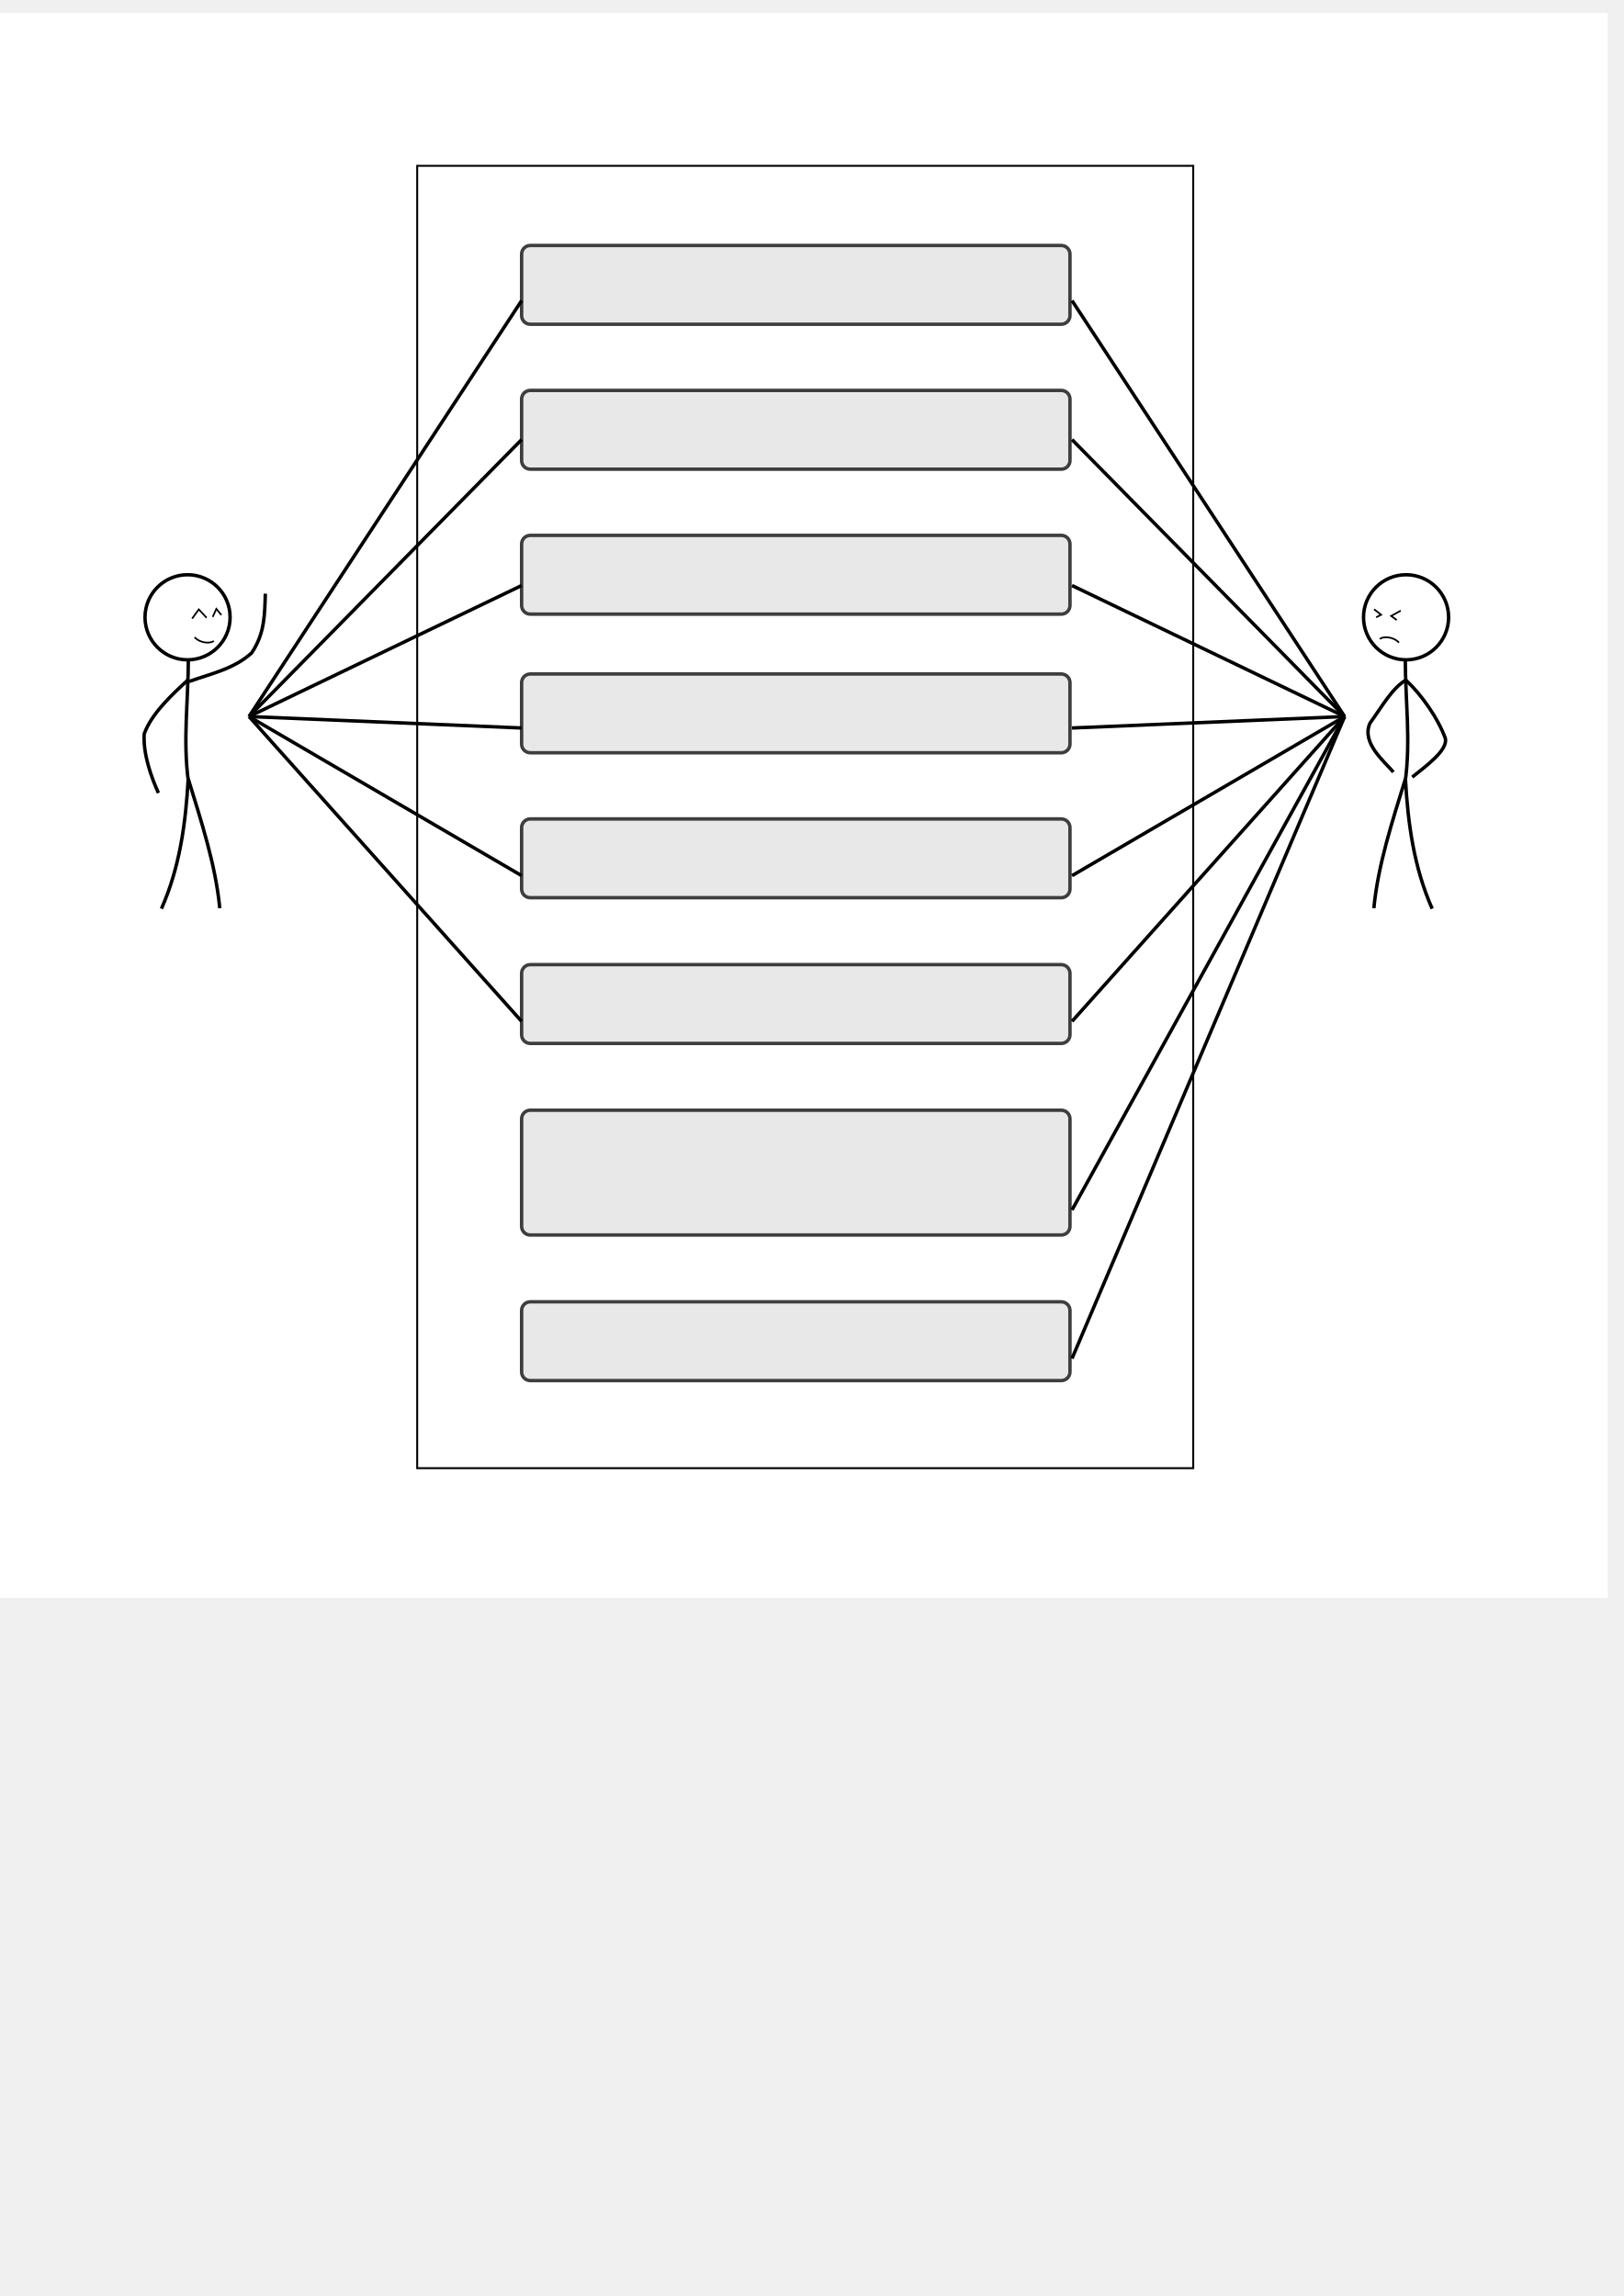
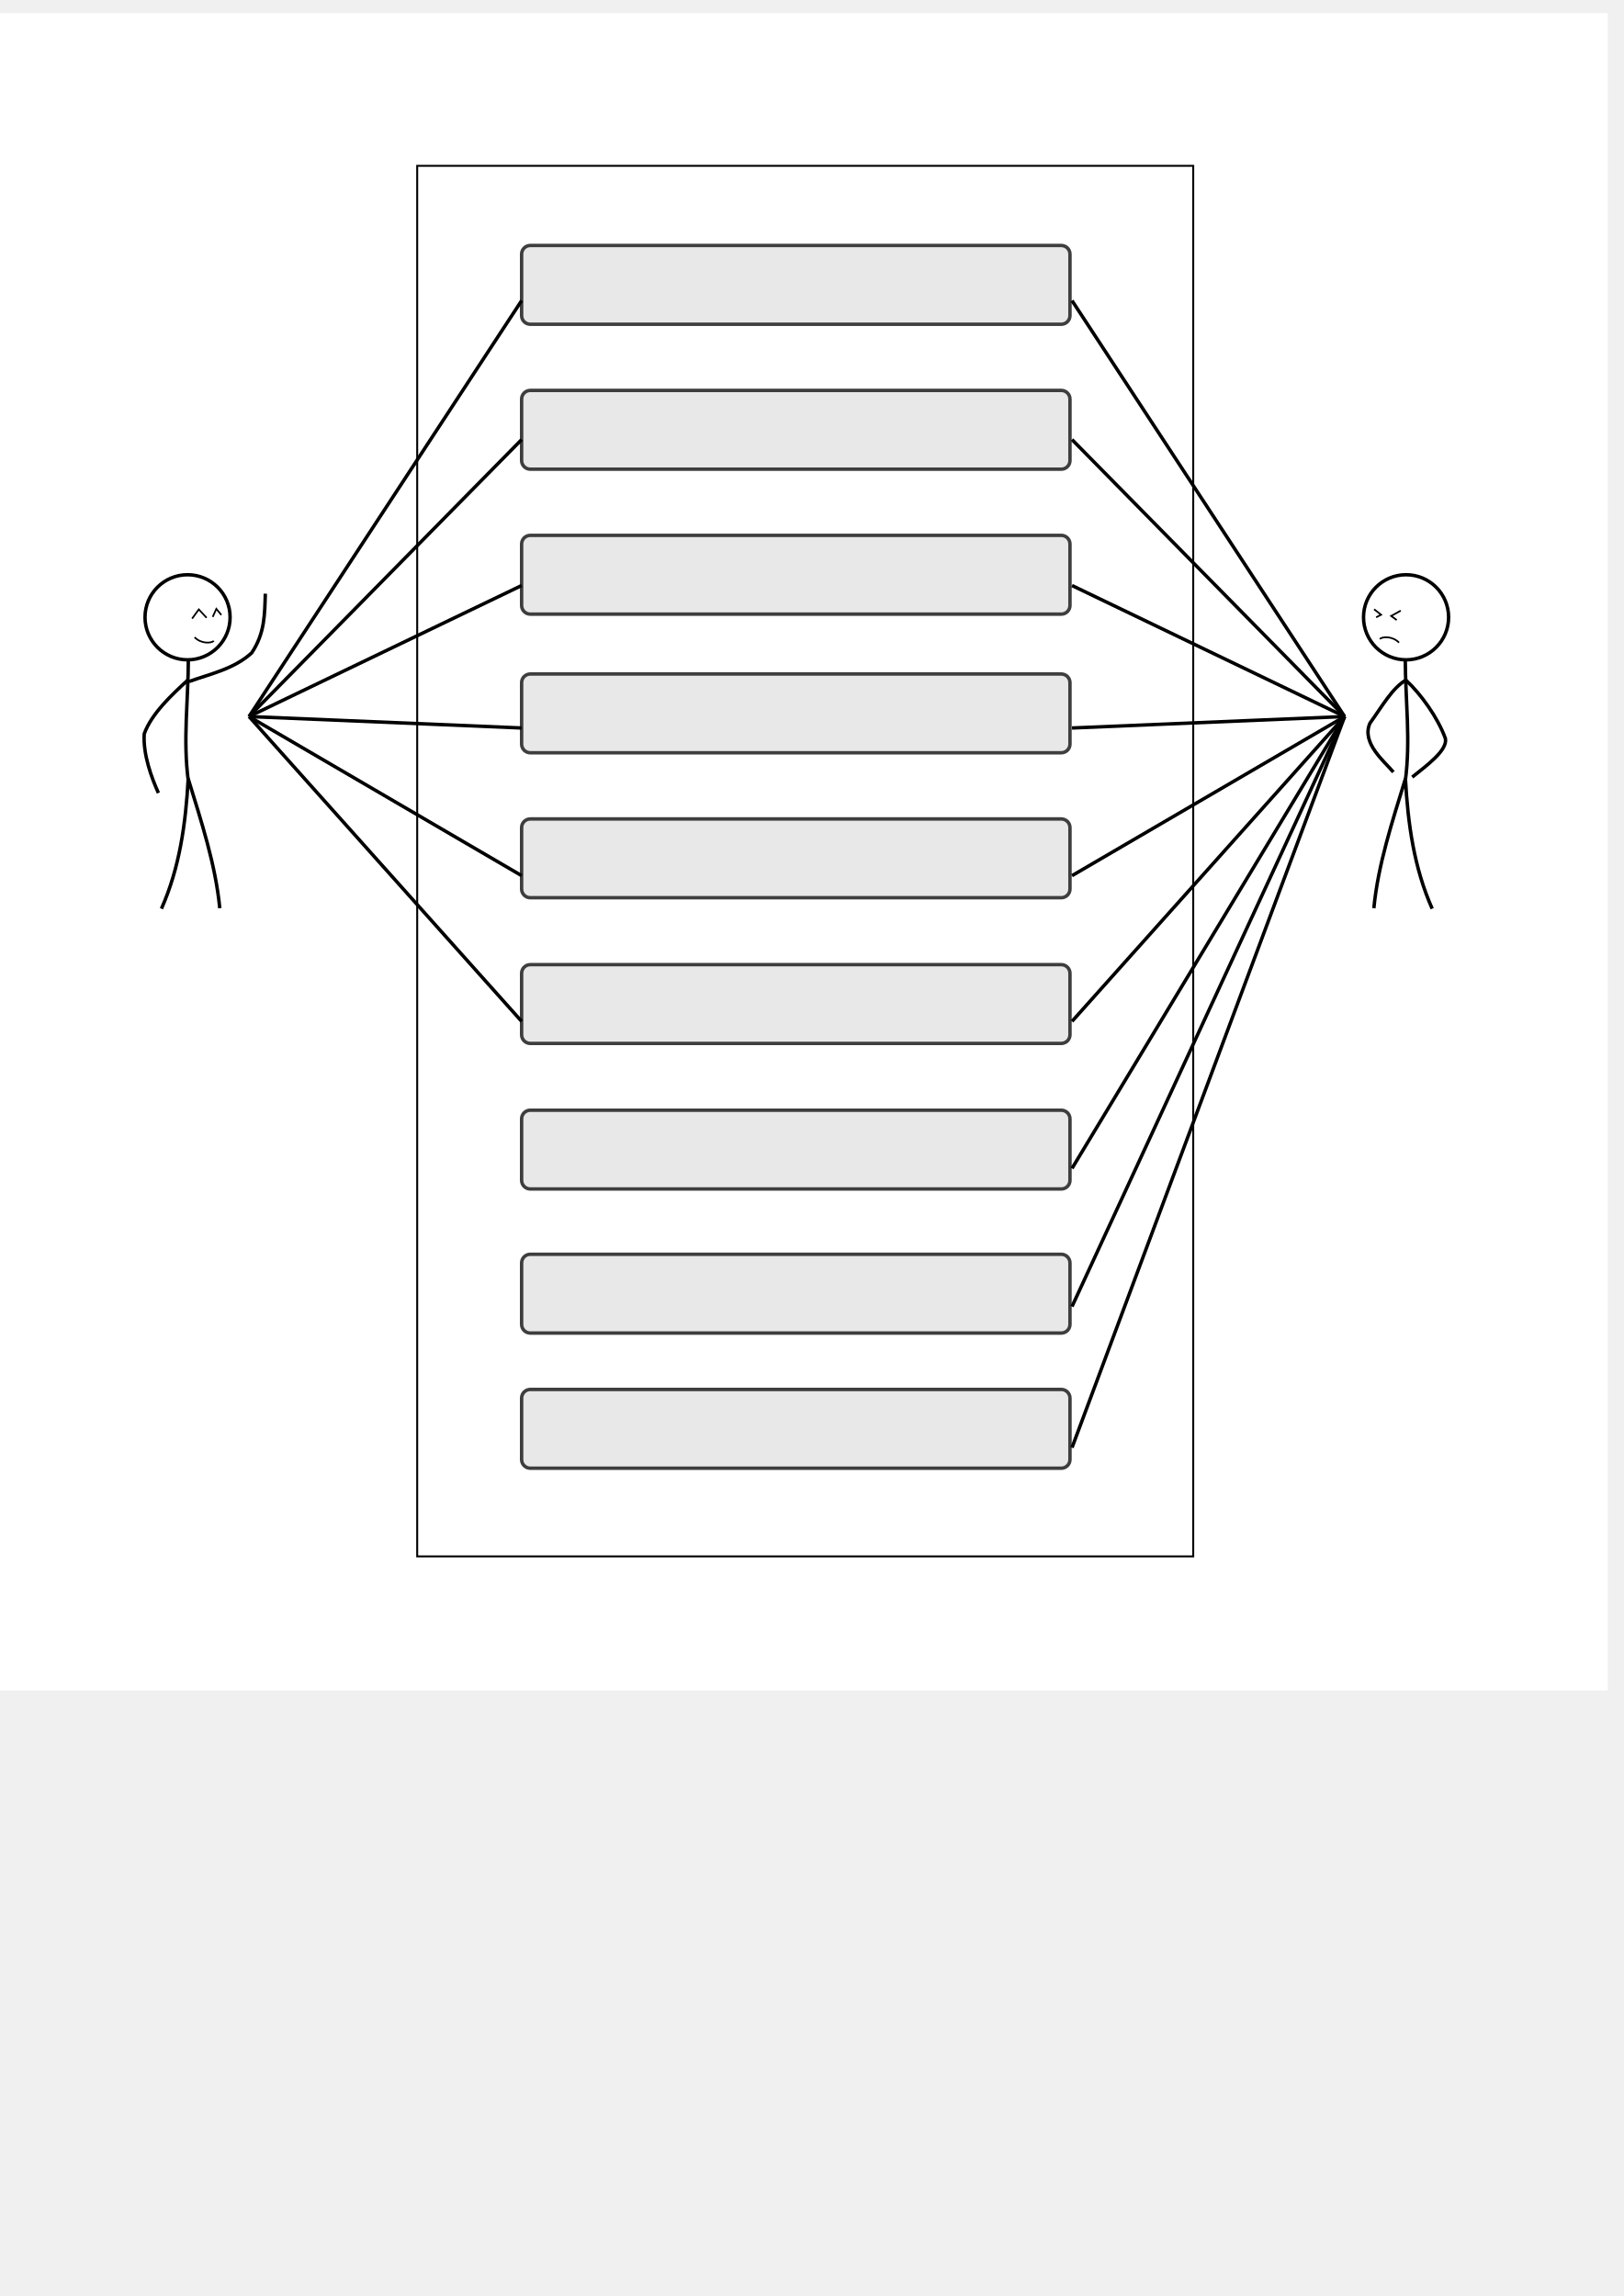
<svg xmlns="http://www.w3.org/2000/svg" width="744.094" height="1052.362" id="svg2" version="1.1">
  <defs id="defs4" />
  <g id="layer1">
-     <rect style="color:#000000;fill:#ffffff;fill-opacity:1;stroke:none;stroke-width:2;marker:none;visibility:visible;display:inline;overflow:visible;enable-background:accumulate" id="rect3965" width="740" height="726.456" x="-3.203" y="5.967" />
+     <rect style="color:#000000;fill:#ffffff;fill-opacity:1;stroke:none;stroke-width:2;marker:none;visibility:visible;display:inline;overflow:visible;enable-background:accumulate" id="rect3965" width="740" height="768.818" x="-3.203" y="5.967" />
    <flowRoot xml:space="preserve" id="flowRoot2985" style="font-size:24px;font-style:normal;font-variant:normal;font-weight:normal;font-stretch:normal;line-height:125%;letter-spacing:0px;word-spacing:0px;fill:#000000;fill-opacity:1;stroke:none;font-family:Boycott;-inkscape-font-specification:Boycott" transform="matrix(0.7148566,0,0,0.714847,109.4789,40.45649)">
      <flowRegion id="flowRegion2987">
        <rect id="rect2989" width="440" height="194.286" x="-75.714" y="535.219" />
      </flowRegion>
      <flowPara id="flowPara2991" style="font-style:normal;font-variant:normal;font-weight:normal;font-stretch:normal;font-family:Arial;-inkscape-font-specification:Arial">Käyttäjä</flowPara>
    </flowRoot>
    <path style="color:#000000;fill:none;stroke:#000000;stroke-width:2.205;stroke-miterlimit:4;stroke-opacity:1;stroke-dasharray:none;marker:none;visibility:visible;display:inline;overflow:visible;enable-background:accumulate" id="path2993" d="m 92.934,339.194 a 27.274,27.274 0 1 1 -54.548,0 27.274,27.274 0 1 1 54.548,0 z" transform="matrix(0.7148566,0,0,0.714847,39.01445,40.45649)" />
    <path style="fill:none;stroke:#000000;stroke-width:1.577;stroke-linecap:butt;stroke-linejoin:miter;stroke-miterlimit:4;stroke-opacity:1;stroke-dasharray:none" d="m 86.313,302.064 c -0.019,18.656 -2.536,37.312 0,55.969" id="path3763" />
    <path style="fill:none;stroke:#000000;stroke-width:1.577;stroke-linecap:butt;stroke-linejoin:miter;stroke-miterlimit:4;stroke-opacity:1;stroke-dasharray:none" d="m 72.593,363.443 c -3.119,-6.878 -7.115,-17.734 -6.499,-27.079 3.409,-9.468 12.966,-18.162 19.858,-24.552" id="path3765" />
    <path style="fill:none;stroke:#000000;stroke-width:1.577;stroke-linecap:butt;stroke-linejoin:miter;stroke-miterlimit:4;stroke-opacity:1;stroke-dasharray:none" d="m 121.589,272.109 c -0.297,9.301 -0.162,18.091 -6.251,27.137 -8.069,7.384 -18.748,9.549 -28.719,13.128" id="path3765-2" />
    <path style="fill:none;stroke:#000000;stroke-width:0.788px;stroke-linecap:butt;stroke-linejoin:miter;stroke-opacity:1" d="m 88.033,283.534 3.064,-4.212 3.574,3.83" id="path3789" />
    <path style="fill:none;stroke:#000000;stroke-width:0.788px;stroke-linecap:butt;stroke-linejoin:miter;stroke-opacity:1" d="m 97.48,282.768 1.659,-3.702 2.298,2.808" id="path3791" />
    <path style="fill:none;stroke:#000000;stroke-width:0.788px;stroke-linecap:butt;stroke-linejoin:miter;stroke-opacity:1" d="m 89.182,292.086 c 2.936,3.064 7.659,2.808 8.808,1.659" id="path3793" />
    <path style="fill:none;stroke:#000000;stroke-width:1.577;stroke-linecap:butt;stroke-linejoin:miter;stroke-miterlimit:4;stroke-opacity:1;stroke-dasharray:none" d="m 73.986,416.493 c 8.31,-18.727 11.123,-38.92 12.26,-59.56 6.068,19.776 12.578,39.551 14.465,59.327" id="path3795" />
-     <rect style="color:#000000;fill:none;stroke:#000000;stroke-width:0.89;stroke-miterlimit:4;stroke-opacity:1;stroke-dasharray:none;marker:none;visibility:visible;display:inline;overflow:visible;enable-background:accumulate" id="rect3799" width="355.634" height="596.925" x="191.189" y="76.004" />
+     <rect style="color:#000000;fill:none;stroke:#000000;stroke-width:0.89;stroke-miterlimit:4;stroke-opacity:1;stroke-dasharray:none;marker:none;visibility:visible;display:inline;overflow:visible;enable-background:accumulate" id="rect3799" width="355.634" height="637.361" x="191.189" y="76.004" />
    <rect style="color:#000000;fill:#e8e8e8;fill-opacity:1;stroke:#3e3e3e;stroke-width:1.577;stroke-linecap:round;stroke-linejoin:round;stroke-miterlimit:4;stroke-opacity:1;stroke-dasharray:none;stroke-dashoffset:0;marker:none;visibility:visible;display:inline;overflow:visible;enable-background:accumulate" id="rect3809" width="251.296" height="36.105" x="239.04" y="112.512" rx="3.981" ry="3.981" />
    <flowRoot xml:space="preserve" id="flowRoot3801" style="font-size:24px;font-style:normal;font-variant:normal;font-weight:normal;font-stretch:normal;line-height:125%;letter-spacing:0px;word-spacing:0px;fill:#000000;fill-opacity:1;stroke:none;font-family:Boycott;-inkscape-font-specification:Boycott" transform="matrix(0.7148566,0,0,0.714847,75.12016,47.67753)">
      <flowRegion id="flowRegion3803">
        <rect id="rect3805" width="324.259" height="137.381" x="244.457" y="99.788" />
      </flowRegion>
      <flowPara id="flowPara3807" style="font-style:normal;font-variant:normal;font-weight:normal;font-stretch:normal;font-family:Arial;-inkscape-font-specification:Arial">Rekisteröityminen</flowPara>
    </flowRoot>
    <path style="fill:none;stroke:#000000;stroke-width:1.577;stroke-linecap:butt;stroke-linejoin:miter;stroke-miterlimit:4;stroke-opacity:1;stroke-dasharray:none" d="M 114.114,328.421 239.04,137.786" id="path3811" />
    <rect style="color:#000000;fill:#e8e8e8;fill-opacity:1;stroke:#3e3e3e;stroke-width:1.577;stroke-linecap:round;stroke-linejoin:round;stroke-miterlimit:4;stroke-opacity:1;stroke-dasharray:none;stroke-dashoffset:0;marker:none;visibility:visible;display:inline;overflow:visible;enable-background:accumulate" id="rect3809-1" width="251.296" height="36.105" x="239.04" y="178.946" rx="3.981" ry="3.981" />
    <flowRoot xml:space="preserve" id="flowRoot3801-5" style="font-size:24px;font-style:normal;font-variant:normal;font-weight:normal;font-stretch:normal;line-height:125%;letter-spacing:0px;word-spacing:0px;fill:#000000;fill-opacity:1;stroke:none;font-family:Boycott;-inkscape-font-specification:Boycott" transform="matrix(0.7148566,0,0,0.714847,75.12016,114.1111)">
      <flowRegion id="flowRegion3803-2">
        <rect id="rect3805-1" width="324.259" height="137.381" x="244.457" y="99.788" />
      </flowRegion>
      <flowPara id="flowPara3807-7" style="font-style:normal;font-variant:normal;font-weight:normal;font-stretch:normal;font-family:Arial;-inkscape-font-specification:Arial">Muistiinpanojen listaus</flowPara>
    </flowRoot>
    <rect style="color:#000000;fill:#e8e8e8;fill-opacity:1;stroke:#3e3e3e;stroke-width:1.577;stroke-linecap:round;stroke-linejoin:round;stroke-miterlimit:4;stroke-opacity:1;stroke-dasharray:none;stroke-dashoffset:0;marker:none;visibility:visible;display:inline;overflow:visible;enable-background:accumulate" id="rect3809-7" width="251.296" height="36.105" x="239.04" y="245.379" rx="3.981" ry="3.981" />
    <flowRoot xml:space="preserve" id="flowRoot3801-9" style="font-size:24px;font-style:normal;font-variant:normal;font-weight:normal;font-stretch:normal;line-height:125%;letter-spacing:0px;word-spacing:0px;fill:#000000;fill-opacity:1;stroke:none;font-family:Boycott;-inkscape-font-specification:Boycott" transform="matrix(0.7148566,0,0,0.714847,75.12016,180.5448)">
      <flowRegion id="flowRegion3803-3">
        <rect id="rect3805-9" width="324.259" height="137.381" x="244.457" y="99.788" />
      </flowRegion>
      <flowPara id="flowPara3807-77" style="font-style:normal;font-variant:normal;font-weight:normal;font-stretch:normal;font-family:Arial;-inkscape-font-specification:Arial">Muistiinpanon lisääminen</flowPara>
    </flowRoot>
    <rect style="color:#000000;fill:#e8e8e8;fill-opacity:1;stroke:#3e3e3e;stroke-width:1.577;stroke-linecap:round;stroke-linejoin:round;stroke-miterlimit:4;stroke-opacity:1;stroke-dasharray:none;stroke-dashoffset:0;marker:none;visibility:visible;display:inline;overflow:visible;enable-background:accumulate" id="rect3809-6" width="251.296" height="36.105" x="239.04" y="308.924" rx="3.981" ry="3.981" />
    <flowRoot xml:space="preserve" id="flowRoot3801-4" style="font-size:24px;font-style:normal;font-variant:normal;font-weight:normal;font-stretch:normal;line-height:125%;letter-spacing:0px;word-spacing:0px;fill:#000000;fill-opacity:1;stroke:none;font-family:Boycott;-inkscape-font-specification:Boycott" transform="matrix(0.7148566,0,0,0.714847,75.12016,244.09)">
      <flowRegion id="flowRegion3803-27">
        <rect id="rect3805-5" width="324.259" height="137.381" x="244.457" y="99.788" />
      </flowRegion>
      <flowPara id="flowPara3807-9" style="font-style:normal;font-variant:normal;font-weight:normal;font-stretch:normal;font-family:Arial;-inkscape-font-specification:Arial">Muistiinpanojen poistaminen</flowPara>
    </flowRoot>
    <rect style="color:#000000;fill:#e8e8e8;fill-opacity:1;stroke:#3e3e3e;stroke-width:1.577;stroke-linecap:round;stroke-linejoin:round;stroke-miterlimit:4;stroke-opacity:1;stroke-dasharray:none;stroke-dashoffset:0;marker:none;visibility:visible;display:inline;overflow:visible;enable-background:accumulate" id="rect3809-3" width="251.296" height="36.105" x="239.04" y="375.358" rx="3.981" ry="3.981" />
    <flowRoot xml:space="preserve" id="flowRoot3801-96" style="font-size:24px;font-style:normal;font-variant:normal;font-weight:normal;font-stretch:normal;line-height:125%;letter-spacing:0px;word-spacing:0px;fill:#000000;fill-opacity:1;stroke:none;font-family:Boycott;-inkscape-font-specification:Boycott" transform="matrix(0.7148566,0,0,0.714847,75.12016,310.5236)">
      <flowRegion id="flowRegion3803-39">
        <rect id="rect3805-16" width="351.533" height="111.117" x="244.457" y="99.788" />
      </flowRegion>
      <flowPara id="flowPara3807-72" style="font-style:normal;font-variant:normal;font-weight:normal;font-stretch:normal;font-family:Arial;-inkscape-font-specification:Arial">Muistiinpanon muokkaaminen</flowPara>
    </flowRoot>
    <path style="fill:none;stroke:#000000;stroke-width:1.577;stroke-linecap:butt;stroke-linejoin:miter;stroke-miterlimit:4;stroke-opacity:1;stroke-dasharray:none" d="M 114.114,328.421 239.04,201.488" id="path3811-2" />
    <path style="fill:none;stroke:#000000;stroke-width:1.577;stroke-linecap:butt;stroke-linejoin:miter;stroke-miterlimit:4;stroke-opacity:1;stroke-dasharray:none" d="M 114.114,328.421 239.04,268.375" id="path3811-9" />
    <path style="fill:none;stroke:#000000;stroke-width:1.577;stroke-linecap:butt;stroke-linejoin:miter;stroke-miterlimit:4;stroke-opacity:1;stroke-dasharray:none" d="m 114.114,328.421 124.926,5.248" id="path3811-0" />
    <path style="fill:none;stroke:#000000;stroke-width:1.577;stroke-linecap:butt;stroke-linejoin:miter;stroke-miterlimit:4;stroke-opacity:1;stroke-dasharray:none" d="M 114.114,328.421 239.04,401.352" id="path3811-4" />
    <rect style="color:#000000;fill:#e8e8e8;fill-opacity:1;stroke:#3e3e3e;stroke-width:1.577;stroke-linecap:round;stroke-linejoin:round;stroke-miterlimit:4;stroke-opacity:1;stroke-dasharray:none;stroke-dashoffset:0;marker:none;visibility:visible;display:inline;overflow:visible;enable-background:accumulate" id="rect3809-3-9" width="251.296" height="36.105" x="239.04" y="442.142" rx="3.981" ry="3.981" />
    <flowRoot xml:space="preserve" id="flowRoot3801-96-0" style="font-size:24px;font-style:normal;font-variant:normal;font-weight:normal;font-stretch:normal;line-height:125%;letter-spacing:0px;word-spacing:0px;fill:#000000;fill-opacity:1;stroke:none;font-family:Boycott;-inkscape-font-specification:Boycott" transform="matrix(0.7148566,0,0,0.714847,75.12016,377.3073)">
      <flowRegion id="flowRegion3803-39-1">
        <rect id="rect3805-16-4" width="351.533" height="111.117" x="244.457" y="99.788" />
      </flowRegion>
      <flowPara style="font-style:normal;font-variant:normal;font-weight:normal;font-stretch:normal;font-family:Arial;-inkscape-font-specification:Arial" id="flowPara3059">Kategorian luominen</flowPara>
    </flowRoot>
    <path style="fill:none;stroke:#000000;stroke-width:1.577;stroke-linecap:butt;stroke-linejoin:miter;stroke-miterlimit:4;stroke-opacity:1;stroke-dasharray:none" d="M 114.114,328.421 239.04,468.136" id="path3811-4-9" />
-     <rect style="color:#000000;fill:#e8e8e8;fill-opacity:1;stroke:#3e3e3e;stroke-width:1.577;stroke-linecap:round;stroke-linejoin:round;stroke-miterlimit:4;stroke-opacity:1;stroke-dasharray:none;stroke-dashoffset:0;marker:none;visibility:visible;display:inline;overflow:visible;enable-background:accumulate" id="rect3809-3-9-5" width="251.296" height="57.209" x="239.04" y="508.858" rx="3.981" ry="3.981" />
+     <rect style="color:#000000;fill:#e8e8e8;fill-opacity:1;stroke:#3e3e3e;stroke-width:1.577;stroke-linecap:round;stroke-linejoin:round;stroke-miterlimit:4;stroke-opacity:1;stroke-dasharray:none;stroke-dashoffset:0;marker:none;visibility:visible;display:inline;overflow:visible;enable-background:accumulate" id="rect3809-3-9-57-9" width="251.296" height="36.105" x="239.04" y="508.858" rx="3.981" ry="3.981" />
    <flowRoot xml:space="preserve" id="flowRoot3801-96-0-0" style="font-size:24px;font-style:normal;font-variant:normal;font-weight:normal;font-stretch:normal;line-height:125%;letter-spacing:0px;word-spacing:0px;fill:#000000;fill-opacity:1;stroke:none;font-family:Boycott;-inkscape-font-specification:Boycott" transform="matrix(0.7148566,0,0,0.714847,75.12016,444.0239)">
      <flowRegion id="flowRegion3803-39-1-5">
        <rect id="rect3805-16-4-4" width="351.533" height="111.117" x="244.457" y="99.788" />
      </flowRegion>
-       <flowPara style="font-style:normal;font-variant:normal;font-weight:normal;font-stretch:normal;font-family:Arial;-inkscape-font-specification:Arial" id="flowPara3059-5">Kaikkien käyttäjien tietojen tarkastelu</flowPara>
+       <flowPara style="font-style:normal;font-variant:normal;font-weight:normal;font-stretch:normal;font-family:Arial;-inkscape-font-specification:Arial" id="flowPara3059-5">Käyttäjien listaus</flowPara>
    </flowRoot>
-     <rect style="color:#000000;fill:#e8e8e8;fill-opacity:1;stroke:#3e3e3e;stroke-width:1.577;stroke-linecap:round;stroke-linejoin:round;stroke-miterlimit:4;stroke-opacity:1;stroke-dasharray:none;stroke-dashoffset:0;marker:none;visibility:visible;display:inline;overflow:visible;enable-background:accumulate" id="rect3809-3-9-57" width="251.296" height="36.105" x="239.04" y="596.679" rx="3.981" ry="3.981" />
-     <flowRoot xml:space="preserve" id="flowRoot3801-96-0-00" style="font-size:24px;font-style:normal;font-variant:normal;font-weight:normal;font-stretch:normal;line-height:125%;letter-spacing:0px;word-spacing:0px;fill:#000000;fill-opacity:1;stroke:none;font-family:Boycott;-inkscape-font-specification:Boycott" transform="matrix(0.7148566,0,0,0.714847,75.12016,531.8447)">
+     <rect style="color:#000000;fill:#e8e8e8;fill-opacity:1;stroke:#3e3e3e;stroke-width:1.577;stroke-linecap:round;stroke-linejoin:round;stroke-miterlimit:4;stroke-opacity:1;stroke-dasharray:none;stroke-dashoffset:0;marker:none;visibility:visible;display:inline;overflow:visible;enable-background:accumulate" id="rect3809-3-9-57" width="251.296" height="36.105" x="239.04" y="574.894" rx="3.981" ry="3.981" />
+     <flowRoot xml:space="preserve" id="flowRoot3801-96-0-00" style="font-size:24px;font-style:normal;font-variant:normal;font-weight:normal;font-stretch:normal;line-height:125%;letter-spacing:0px;word-spacing:0px;fill:#000000;fill-opacity:1;stroke:none;font-family:Boycott;-inkscape-font-specification:Boycott" transform="matrix(0.7148566,0,0,0.714847,75.12016,510.0597)">
      <flowRegion id="flowRegion3803-39-1-3">
        <rect id="rect3805-16-4-3" width="351.533" height="111.117" x="244.457" y="99.788" />
      </flowRegion>
      <flowPara style="font-style:normal;font-variant:normal;font-weight:normal;font-stretch:normal;font-family:Arial;-inkscape-font-specification:Arial" id="flowPara3177">Käyttäjän poistaminen</flowPara>
    </flowRoot>
    <flowRoot xml:space="preserve" id="flowRoot2985-3" style="font-size:24px;font-style:normal;font-variant:normal;font-weight:normal;font-stretch:normal;line-height:125%;letter-spacing:0px;word-spacing:0px;fill:#000000;fill-opacity:1;stroke:none;font-family:Boycott;-inkscape-font-specification:Boycott" transform="matrix(0.7148566,0,0,0.714847,665.6627,40.45649)">
      <flowRegion id="flowRegion2987-5">
        <rect id="rect2989-6" width="440" height="194.286" x="-75.714" y="535.219" />
      </flowRegion>
      <flowPara id="flowPara2991-2" style="font-style:normal;font-variant:normal;font-weight:normal;font-stretch:normal;font-family:Arial;-inkscape-font-specification:Arial">Ylläpitäjä</flowPara>
    </flowRoot>
    <path style="color:#000000;fill:none;stroke:#000000;stroke-width:2.205;stroke-miterlimit:4;stroke-opacity:1;stroke-dasharray:none;marker:none;visibility:visible;display:inline;overflow:visible;enable-background:accumulate" id="path2993-1" d="m 92.934,339.194 a 27.274,27.274 0 1 1 -54.548,0 27.274,27.274 0 1 1 54.548,0 z" transform="matrix(-0.7148566,0,0,0.714847,691.295,40.45649)" />
    <path style="fill:none;stroke:#000000;stroke-width:1.577;stroke-linecap:butt;stroke-linejoin:miter;stroke-miterlimit:4;stroke-opacity:1;stroke-dasharray:none" d="m 643.997,302.064 c 0.019,18.656 2.536,37.312 0,55.969" id="path3763-9" />
    <path style="fill:none;stroke:#000000;stroke-width:1.577;stroke-linecap:butt;stroke-linejoin:miter;stroke-miterlimit:4;stroke-opacity:1;stroke-dasharray:none" d="m 647.191,356.184 c 6.749,-5.426 16.189,-12.289 15.21,-17.642 -3.409,-9.468 -11.151,-20.34 -18.043,-26.729" id="path3765-1" />
    <path style="fill:none;stroke:#000000;stroke-width:1.577;stroke-linecap:butt;stroke-linejoin:miter;stroke-miterlimit:4;stroke-opacity:1;stroke-dasharray:none" d="m 638.536,353.884 c -4.158,-4.946 -14.773,-13.373 -10.72,-22.419 5.371,-7.384 10.301,-16.445 16.938,-20.024" id="path3765-2-3" />
    <path style="fill:none;stroke:#000000;stroke-width:0.788px;stroke-linecap:butt;stroke-linejoin:miter;stroke-opacity:1" d="m 641.127,294.541 c -2.936,-3.064 -7.659,-2.808 -8.808,-1.659" id="path3793-1" />
    <path style="fill:none;stroke:#000000;stroke-width:1.577;stroke-linecap:butt;stroke-linejoin:miter;stroke-miterlimit:4;stroke-opacity:1;stroke-dasharray:none" d="m 656.323,416.493 c -8.31,-18.727 -11.123,-38.92 -12.26,-59.56 -6.068,19.776 -12.578,39.551 -14.465,59.327" id="path3795-2" />
    <path style="fill:none;stroke:#000000;stroke-width:1.577;stroke-linecap:butt;stroke-linejoin:miter;stroke-miterlimit:4;stroke-opacity:1;stroke-dasharray:none" d="M 616.195,328.421 491.269,137.786" id="path3811-28" />
    <path style="fill:none;stroke:#000000;stroke-width:1.577;stroke-linecap:butt;stroke-linejoin:miter;stroke-miterlimit:4;stroke-opacity:1;stroke-dasharray:none" d="M 616.195,328.421 491.269,201.488" id="path3811-2-4" />
    <path style="fill:none;stroke:#000000;stroke-width:1.577;stroke-linecap:butt;stroke-linejoin:miter;stroke-miterlimit:4;stroke-opacity:1;stroke-dasharray:none" d="M 616.195,328.421 491.269,268.375" id="path3811-9-7" />
    <path style="fill:none;stroke:#000000;stroke-width:1.577;stroke-linecap:butt;stroke-linejoin:miter;stroke-miterlimit:4;stroke-opacity:1;stroke-dasharray:none" d="m 616.195,328.421 -124.926,5.248" id="path3811-0-3" />
    <path style="fill:none;stroke:#000000;stroke-width:1.577;stroke-linecap:butt;stroke-linejoin:miter;stroke-miterlimit:4;stroke-opacity:1;stroke-dasharray:none" d="M 616.195,328.421 491.269,401.352" id="path3811-4-2" />
    <path style="fill:none;stroke:#000000;stroke-width:1.577;stroke-linecap:butt;stroke-linejoin:miter;stroke-miterlimit:4;stroke-opacity:1;stroke-dasharray:none" d="M 616.195,328.421 491.269,468.136" id="path3811-4-9-5" />
    <path style="fill:none;stroke:#000000;stroke-width:0.788;stroke-linecap:butt;stroke-linejoin:miter;stroke-opacity:1;stroke-miterlimit:4;stroke-dasharray:none" d="m 641.931,279.891 -4.401,2.435 2.528,1.873" id="path3250" />
    <path style="fill:none;stroke:#000000;stroke-width:0.788;stroke-linecap:butt;stroke-linejoin:miter;stroke-miterlimit:4;stroke-opacity:1;stroke-dasharray:none" d="m 629.698,279.244 3.219,2.519 -2.263,1.187" id="path3250-7" />
-     <path style="fill:none;stroke:#000000;stroke-width:1.577;stroke-linecap:butt;stroke-linejoin:miter;stroke-miterlimit:4;stroke-opacity:1;stroke-dasharray:none" d="M 616.195,328.421 491.269,554.595" id="path3811-4-9-5-1" />
-     <path style="fill:none;stroke:#000000;stroke-width:1.577;stroke-linecap:butt;stroke-linejoin:miter;stroke-miterlimit:4;stroke-opacity:1;stroke-dasharray:none" d="M 616.195,328.421 491.269,622.673" id="path3811-4-9-5-1-6" />
+     <path style="fill:none;stroke:#000000;stroke-width:1.577;stroke-linecap:butt;stroke-linejoin:miter;stroke-miterlimit:4;stroke-opacity:1;stroke-dasharray:none" d="M 616.195,328.421 491.269,535.533" id="path3811-4-9-5-1" />
+     <path style="fill:none;stroke:#000000;stroke-width:1.577;stroke-linecap:butt;stroke-linejoin:miter;stroke-miterlimit:4;stroke-opacity:1;stroke-dasharray:none" d="M 616.195,328.421 491.269,598.846" id="path3811-4-9-5-1-6" />
+     <rect style="color:#000000;fill:#e8e8e8;fill-opacity:1;stroke:#3e3e3e;stroke-width:1.577;stroke-linecap:round;stroke-linejoin:round;stroke-miterlimit:4;stroke-opacity:1;stroke-dasharray:none;stroke-dashoffset:0;marker:none;visibility:visible;display:inline;overflow:visible;enable-background:accumulate" id="rect3809-3-9-57-6" width="251.296" height="36.105" x="239.04" y="636.845" rx="3.981" ry="3.981" />
+     <flowRoot xml:space="preserve" id="flowRoot3801-96-0-00-0" style="font-size:24px;font-style:normal;font-variant:normal;font-weight:normal;font-stretch:normal;line-height:125%;letter-spacing:0px;word-spacing:0px;fill:#000000;fill-opacity:1;stroke:none;font-family:Boycott;-inkscape-font-specification:Boycott" transform="matrix(0.7148566,0,0,0.714847,75.12016,572.0108)">
+       <flowRegion id="flowRegion3803-39-1-3-0">
+         <rect id="rect3805-16-4-3-5" width="351.533" height="111.117" x="244.457" y="99.788" />
+       </flowRegion>
+       <flowPara style="font-style:normal;font-variant:normal;font-weight:normal;font-stretch:normal;font-family:Arial;-inkscape-font-specification:Arial" id="flowPara3177-5">Käyttäjän ylentäminen</flowPara>
+     </flowRoot>
+     <path style="fill:none;stroke:#000000;stroke-width:1.577;stroke-linecap:butt;stroke-linejoin:miter;stroke-miterlimit:4;stroke-opacity:1;stroke-dasharray:none" d="M 616.195,328.421 491.269,663.52" id="path3811-4-9-5-1-6-6" />
  </g>
</svg>
